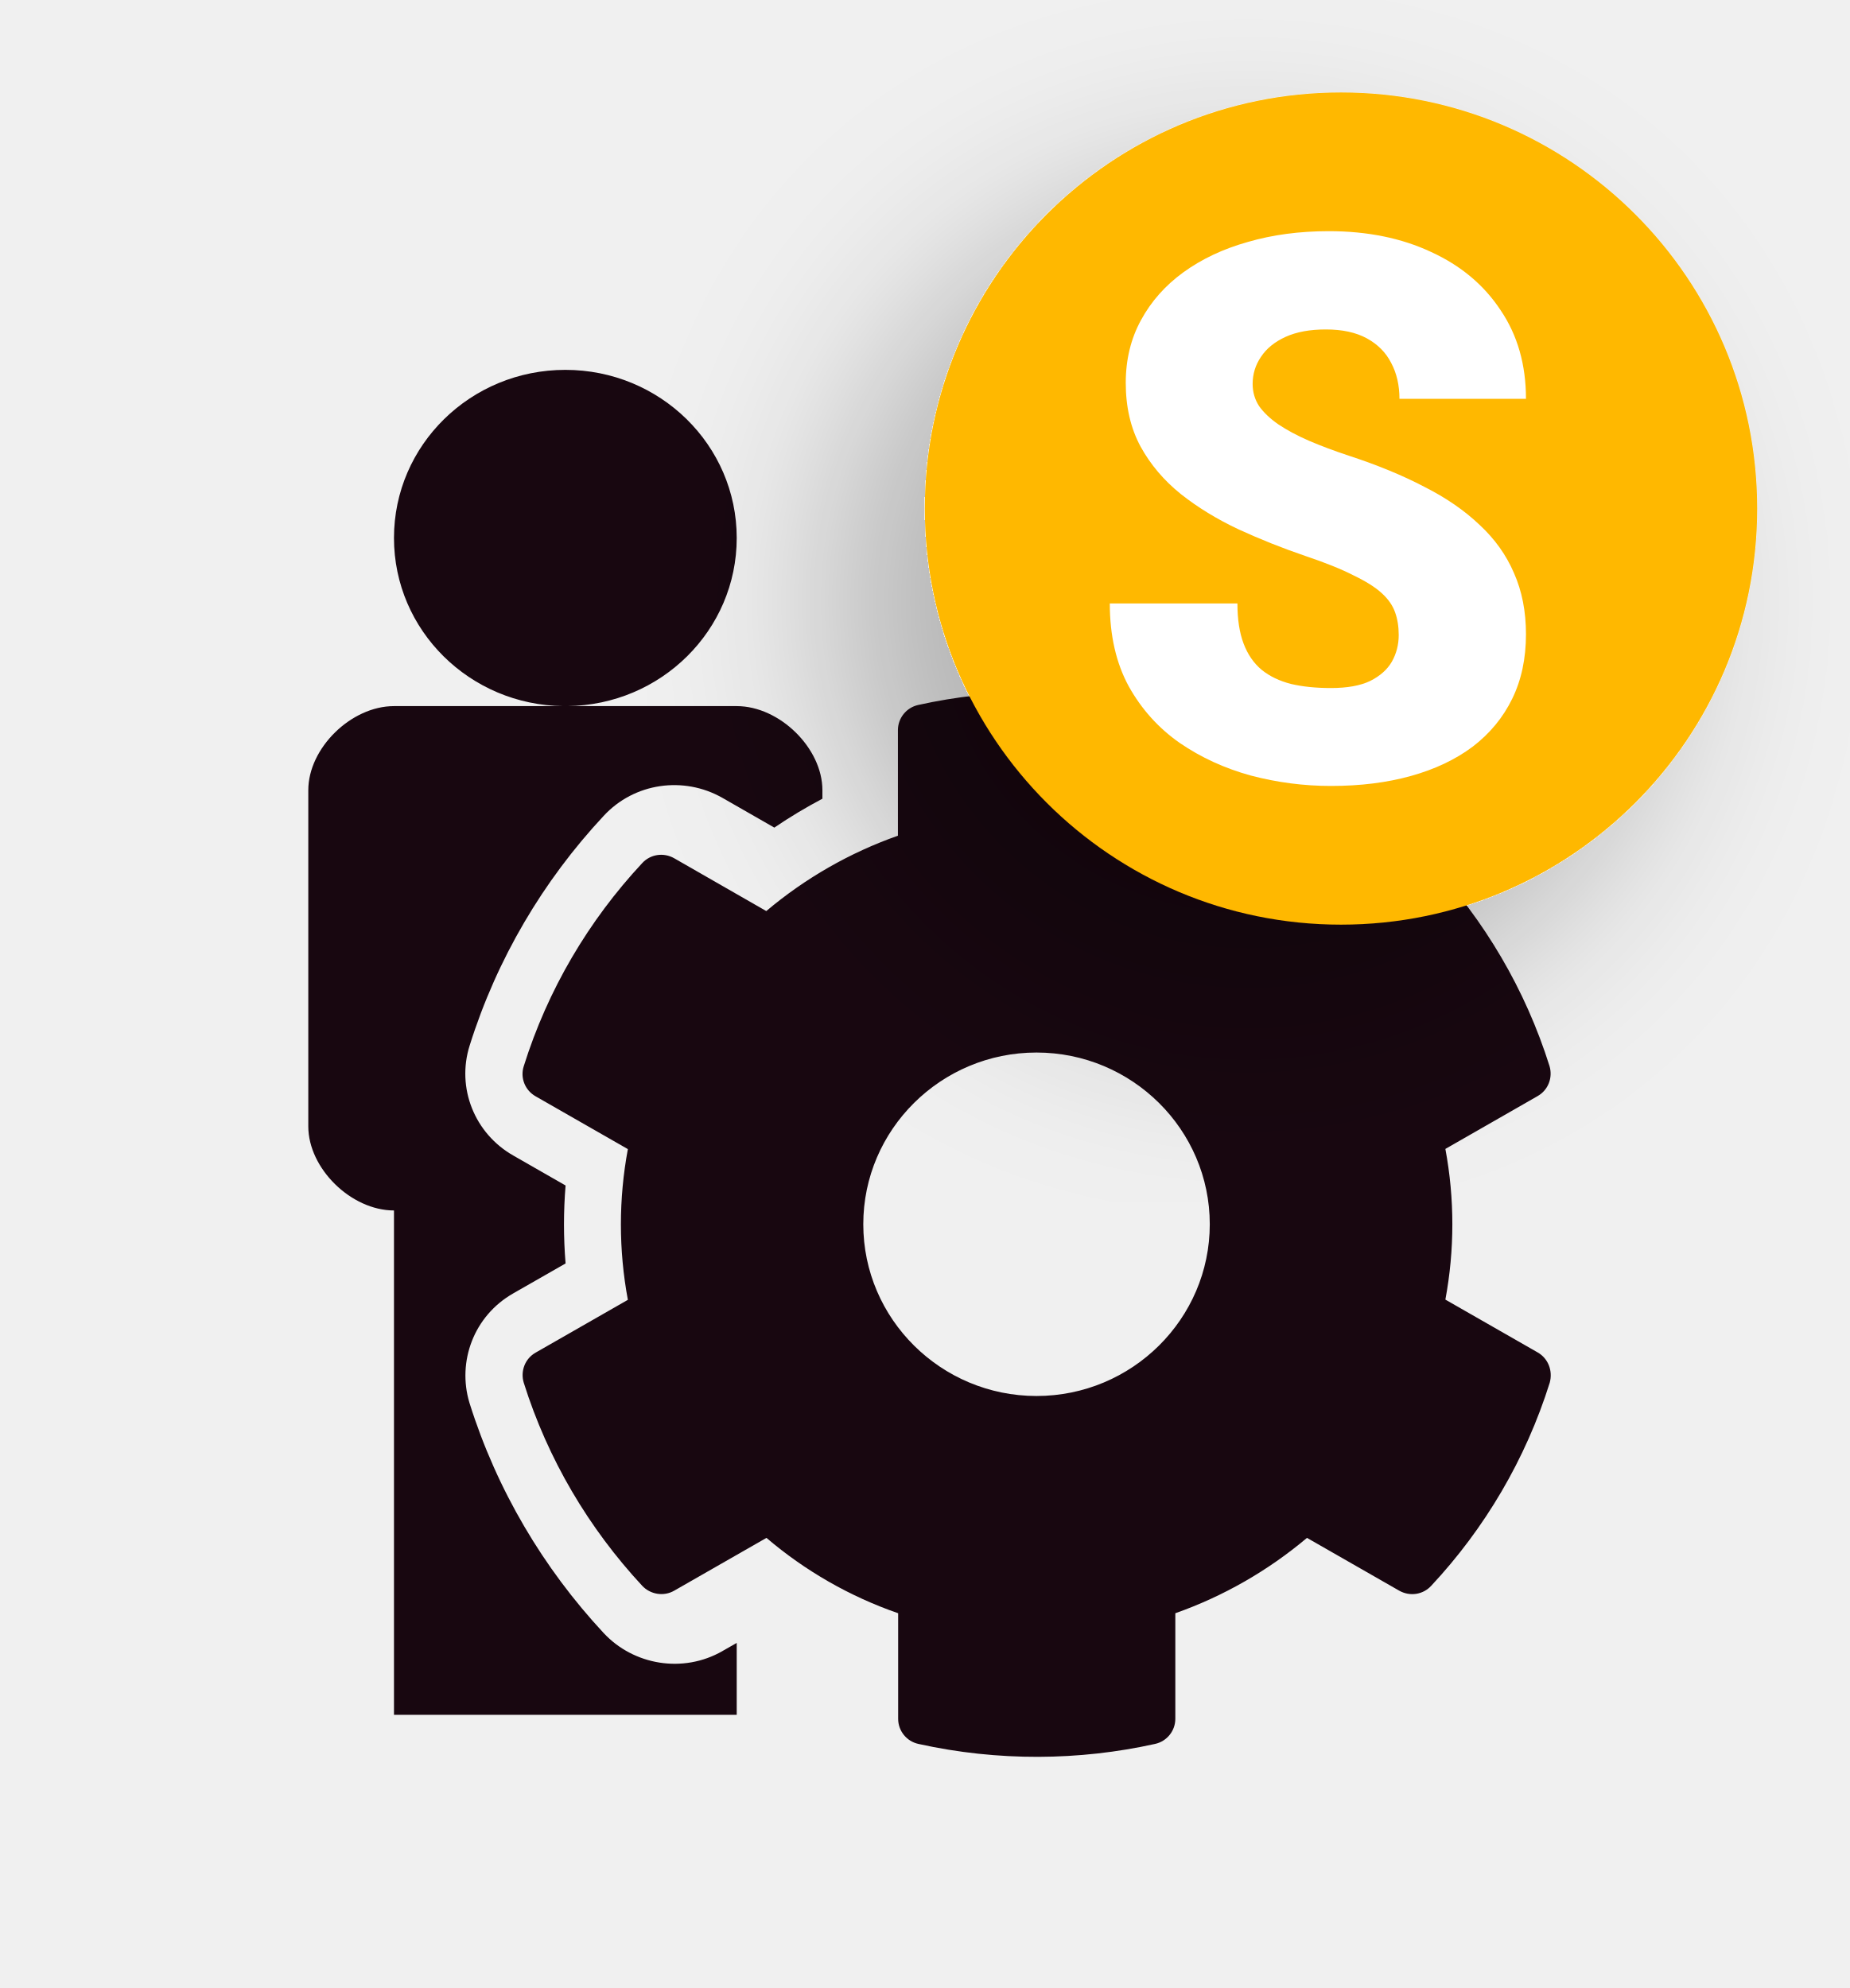
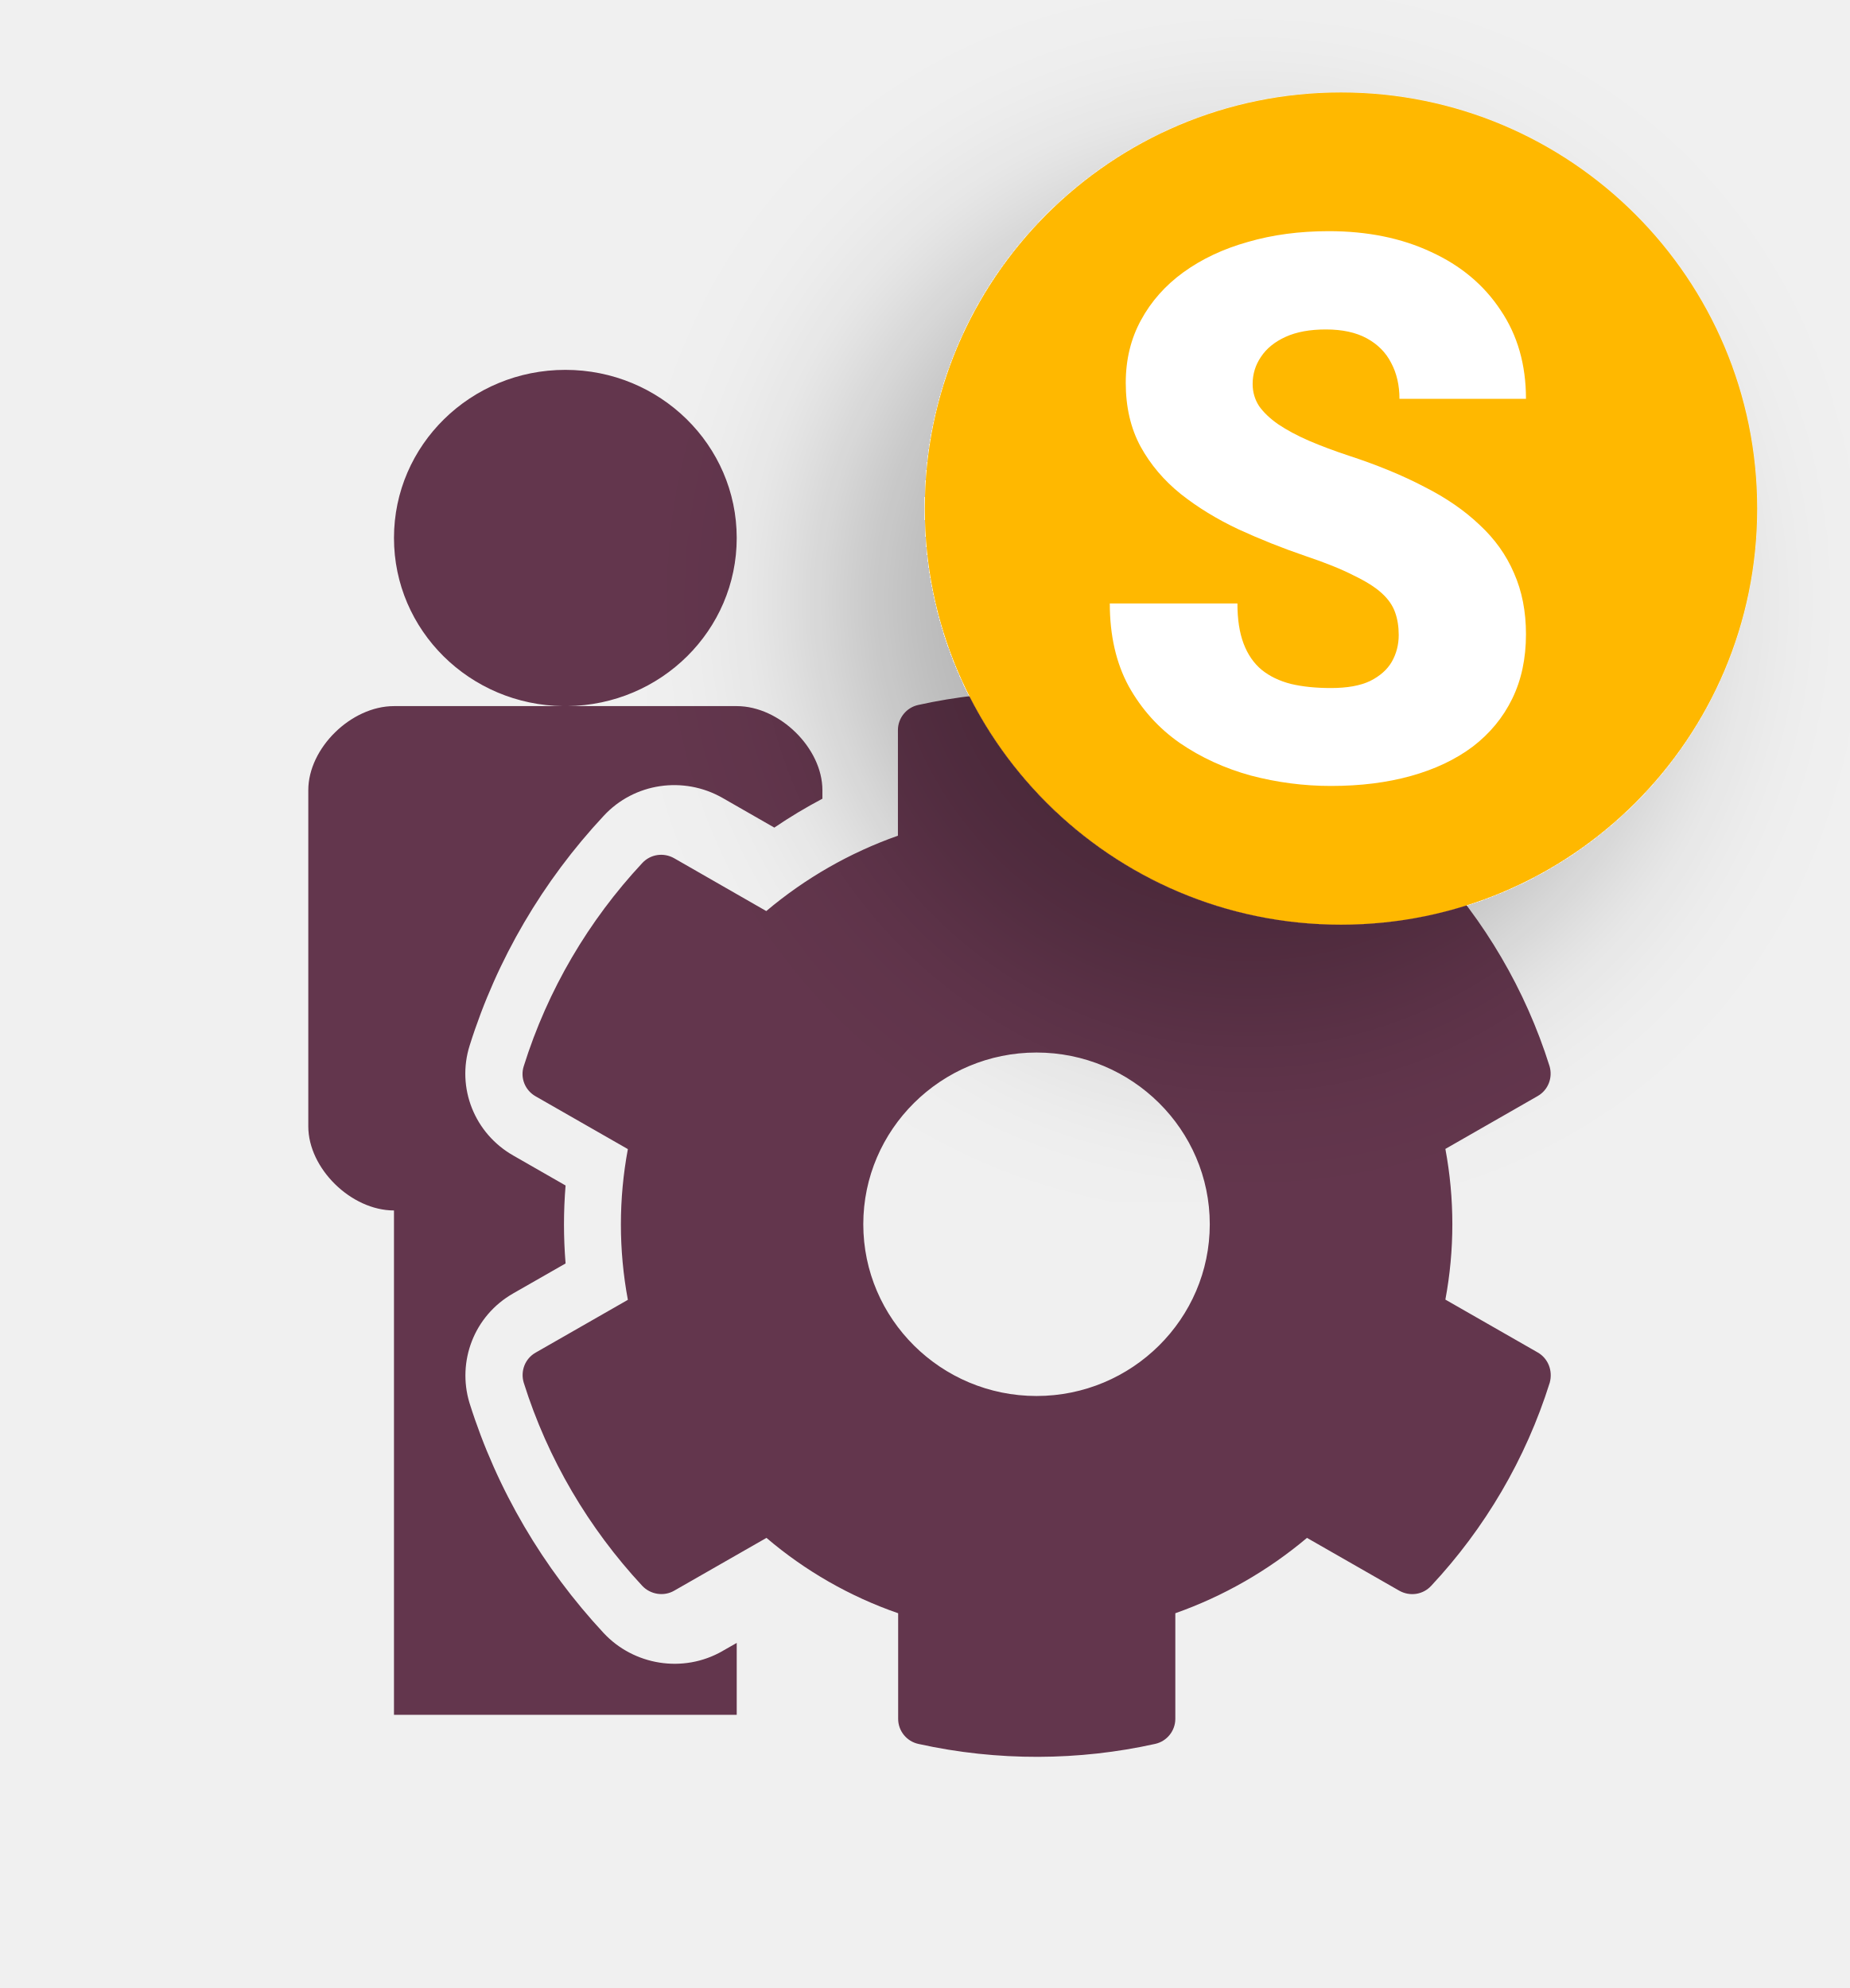
<svg xmlns="http://www.w3.org/2000/svg" width="40" height="43" viewBox="0 0 40 43" fill="none">
-   <path fill-rule="evenodd" clip-rule="evenodd" d="M12.265 15.273C14.294 15.252 15.932 13.633 15.932 11.636C15.932 9.627 14.273 8 12.226 8C10.178 8 8.52 9.627 8.52 11.636C8.52 13.633 10.157 15.252 12.187 15.273H8.52C7.593 15.273 6.667 16.182 6.667 17.091V24.363C6.667 25.273 7.593 26.182 8.52 26.182V37.091H15.932V35.536L15.63 35.708L15.626 35.711C14.768 36.204 13.701 36.014 13.058 35.326L13.055 35.323C11.747 33.917 10.745 32.226 10.156 30.355L10.153 30.345L10.15 30.335C9.887 29.455 10.241 28.464 11.102 27.974L11.105 27.972L12.231 27.328C12.185 26.767 12.185 26.203 12.231 25.642L11.102 24.995C10.261 24.517 9.867 23.529 10.157 22.613C10.745 20.74 11.746 19.05 13.053 17.649C13.718 16.928 14.785 16.783 15.618 17.255L15.622 17.257L16.745 17.901C17.08 17.673 17.427 17.465 17.785 17.276V17.091C17.785 16.182 16.858 15.273 15.932 15.273H12.265ZM33.252 29.252L31.257 28.11C31.458 27.033 31.458 25.928 31.257 24.851L33.252 23.708C33.481 23.578 33.584 23.309 33.509 23.058C32.989 21.405 32.104 19.91 30.948 18.666C30.77 18.475 30.479 18.429 30.255 18.559L28.26 19.701C27.421 18.986 26.457 18.434 25.412 18.071V15.792C25.412 15.532 25.23 15.304 24.972 15.248C23.253 14.868 21.493 14.886 19.858 15.248C19.601 15.304 19.418 15.532 19.418 15.792V18.076C18.378 18.443 17.414 18.995 16.571 19.706L14.58 18.564C14.351 18.434 14.065 18.475 13.887 18.67C12.731 19.91 11.845 21.405 11.326 23.063C11.246 23.314 11.354 23.583 11.583 23.713L13.578 24.855C13.377 25.932 13.377 27.037 13.578 28.115L11.583 29.257C11.354 29.387 11.251 29.656 11.326 29.907C11.845 31.56 12.731 33.055 13.887 34.299C14.065 34.49 14.356 34.536 14.58 34.406L16.575 33.264C17.414 33.979 18.378 34.532 19.423 34.894V37.178C19.423 37.438 19.605 37.666 19.863 37.721C21.582 38.102 23.342 38.084 24.977 37.721C25.234 37.666 25.417 37.438 25.417 37.178V34.894C26.457 34.527 27.421 33.974 28.264 33.264L30.259 34.406C30.489 34.536 30.774 34.494 30.952 34.299C32.109 33.06 32.994 31.564 33.514 29.907C33.584 29.651 33.481 29.382 33.252 29.252ZM22.415 30.195C20.35 30.195 18.669 28.528 18.669 26.48C18.669 24.433 20.35 22.766 22.415 22.766C24.48 22.766 26.162 24.433 26.162 26.48C26.162 28.528 24.48 30.195 22.415 30.195Z" fill="#180710" />
+   <path fill-rule="evenodd" clip-rule="evenodd" d="M12.265 15.273C14.294 15.252 15.932 13.633 15.932 11.636C15.932 9.627 14.273 8 12.226 8C10.178 8 8.52 9.627 8.52 11.636C8.52 13.633 10.157 15.252 12.187 15.273H8.52C7.593 15.273 6.667 16.182 6.667 17.091V24.363C6.667 25.273 7.593 26.182 8.52 26.182V37.091H15.932V35.536L15.63 35.708L15.626 35.711C14.768 36.204 13.701 36.014 13.058 35.326L13.055 35.323C11.747 33.917 10.745 32.226 10.156 30.355L10.153 30.345L10.15 30.335C9.887 29.455 10.241 28.464 11.102 27.974L11.105 27.972L12.231 27.328C12.185 26.767 12.185 26.203 12.231 25.642L11.102 24.995C10.261 24.517 9.867 23.529 10.157 22.613C10.745 20.74 11.746 19.05 13.053 17.649C13.718 16.928 14.785 16.783 15.618 17.255L15.622 17.257L16.745 17.901C17.08 17.673 17.427 17.465 17.785 17.276V17.091C17.785 16.182 16.858 15.273 15.932 15.273H12.265ZM33.252 29.252L31.257 28.11C31.458 27.033 31.458 25.928 31.257 24.851L33.252 23.708C33.481 23.578 33.584 23.309 33.509 23.058C32.989 21.405 32.104 19.91 30.948 18.666C30.77 18.475 30.479 18.429 30.255 18.559L28.26 19.701C27.421 18.986 26.457 18.434 25.412 18.071V15.792C25.412 15.532 25.23 15.304 24.972 15.248C23.253 14.868 21.493 14.886 19.858 15.248C19.601 15.304 19.418 15.532 19.418 15.792V18.076C18.378 18.443 17.414 18.995 16.571 19.706L14.58 18.564C14.351 18.434 14.065 18.475 13.887 18.67C12.731 19.91 11.845 21.405 11.326 23.063C11.246 23.314 11.354 23.583 11.583 23.713L13.578 24.855C13.377 25.932 13.377 27.037 13.578 28.115L11.583 29.257C11.354 29.387 11.251 29.656 11.326 29.907C11.845 31.56 12.731 33.055 13.887 34.299C14.065 34.49 14.356 34.536 14.58 34.406L16.575 33.264C17.414 33.979 18.378 34.532 19.423 34.894V37.178C19.423 37.438 19.605 37.666 19.863 37.721C21.582 38.102 23.342 38.084 24.977 37.721C25.234 37.666 25.417 37.438 25.417 37.178V34.894C26.457 34.527 27.421 33.974 28.264 33.264L30.259 34.406C30.489 34.536 30.774 34.494 30.952 34.299C32.109 33.06 32.994 31.564 33.514 29.907C33.584 29.651 33.481 29.382 33.252 29.252ZM22.415 30.195C20.35 30.195 18.669 28.528 18.669 26.48C18.669 24.433 20.35 22.766 22.415 22.766C24.48 22.766 26.162 24.433 26.162 26.48C26.162 28.528 24.48 30.195 22.415 30.195Z" fill="#63364D" />
  <g filter="url(#filter0_d_3129_17420)">
    <circle cx="29" cy="11" r="9" fill="#FFB800" />
    <path d="M30.248 13.735C30.248 13.553 30.222 13.39 30.17 13.246C30.118 13.096 30.021 12.957 29.88 12.829C29.739 12.7 29.535 12.572 29.268 12.444C29.007 12.31 28.662 12.171 28.233 12.027C27.732 11.856 27.248 11.663 26.783 11.449C26.318 11.23 25.902 10.976 25.537 10.687C25.171 10.393 24.881 10.051 24.666 9.66C24.452 9.265 24.345 8.805 24.345 8.281C24.345 7.778 24.455 7.326 24.674 6.925C24.894 6.519 25.2 6.174 25.591 5.89C25.989 5.602 26.454 5.382 26.987 5.233C27.52 5.078 28.103 5 28.735 5C29.571 5 30.308 5.15 30.946 5.449C31.589 5.743 32.091 6.163 32.451 6.709C32.817 7.249 33 7.888 33 8.626H30.264C30.264 8.332 30.204 8.072 30.084 7.848C29.969 7.623 29.794 7.447 29.558 7.318C29.323 7.19 29.028 7.126 28.672 7.126C28.328 7.126 28.038 7.179 27.802 7.286C27.567 7.393 27.389 7.537 27.269 7.719C27.149 7.896 27.089 8.091 27.089 8.305C27.089 8.481 27.136 8.642 27.23 8.786C27.329 8.925 27.468 9.056 27.645 9.179C27.828 9.302 28.048 9.42 28.304 9.532C28.565 9.644 28.858 9.754 29.182 9.861C29.788 10.059 30.327 10.281 30.797 10.527C31.273 10.767 31.672 11.043 31.997 11.353C32.326 11.658 32.574 12.005 32.741 12.396C32.914 12.786 33 13.227 33 13.719C33 14.243 32.901 14.709 32.702 15.115C32.504 15.521 32.219 15.866 31.848 16.15C31.477 16.428 31.032 16.639 30.515 16.783C29.997 16.928 29.42 17 28.782 17C28.197 17 27.619 16.925 27.05 16.775C26.485 16.62 25.973 16.385 25.513 16.07C25.053 15.749 24.685 15.34 24.408 14.842C24.136 14.34 24 13.743 24 13.053H26.76C26.76 13.396 26.804 13.684 26.893 13.92C26.982 14.155 27.112 14.345 27.285 14.489C27.457 14.628 27.669 14.73 27.92 14.794C28.171 14.853 28.458 14.882 28.782 14.882C29.132 14.882 29.415 14.832 29.629 14.73C29.843 14.623 30 14.484 30.099 14.313C30.199 14.136 30.248 13.944 30.248 13.735Z" fill="white" />
  </g>
  <defs>
    <filter id="filter0_d_3129_17420" x="14" y="0" width="26" height="26" filterUnits="userSpaceOnUse" color-interpolation-filters="sRGB">
      <feFlood flood-opacity="0" result="BackgroundImageFix" />
      <feColorMatrix in="SourceAlpha" type="matrix" values="0 0 0 0 0 0 0 0 0 0 0 0 0 0 0 0 0 0 127 0" result="hardAlpha" />
      <feOffset dx="-2" dy="2" />
      <feGaussianBlur stdDeviation="2" />
      <feComposite in2="hardAlpha" operator="out" />
      <feColorMatrix type="matrix" values="0 0 0 0 0 0 0 0 0 0 0 0 0 0 0 0 0 0 0.25 0" />
      <feBlend mode="normal" in2="BackgroundImageFix" result="effect1_dropShadow_3129_17420" />
      <feBlend mode="normal" in="SourceGraphic" in2="effect1_dropShadow_3129_17420" result="shape" />
    </filter>
  </defs>
</svg>
